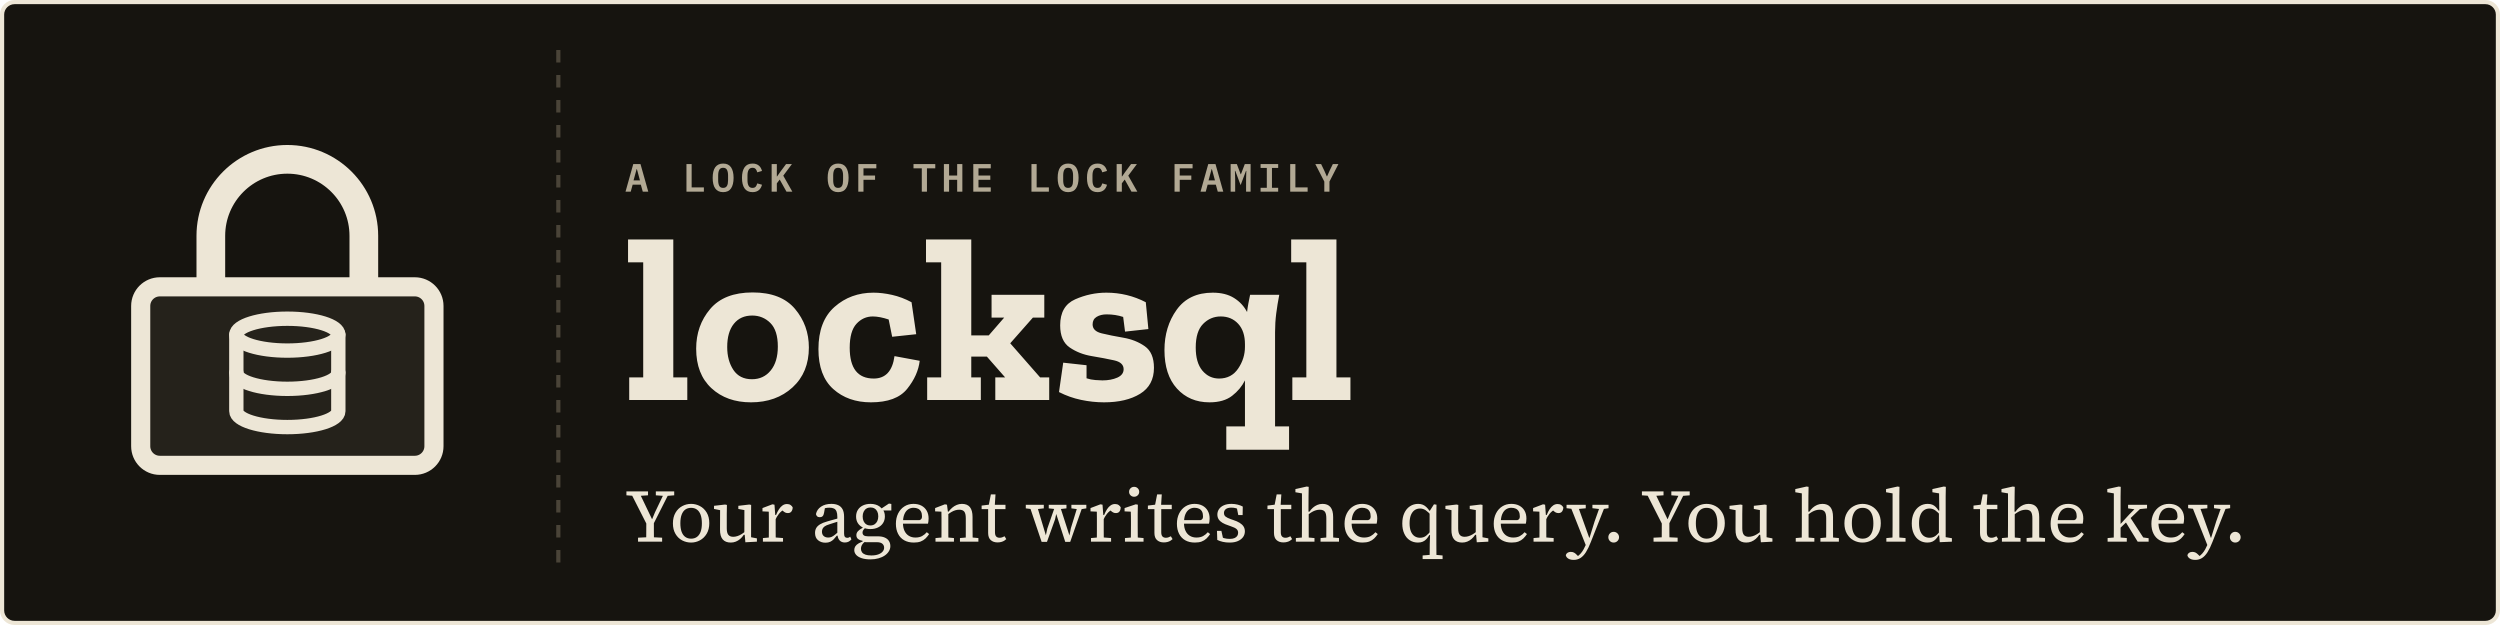
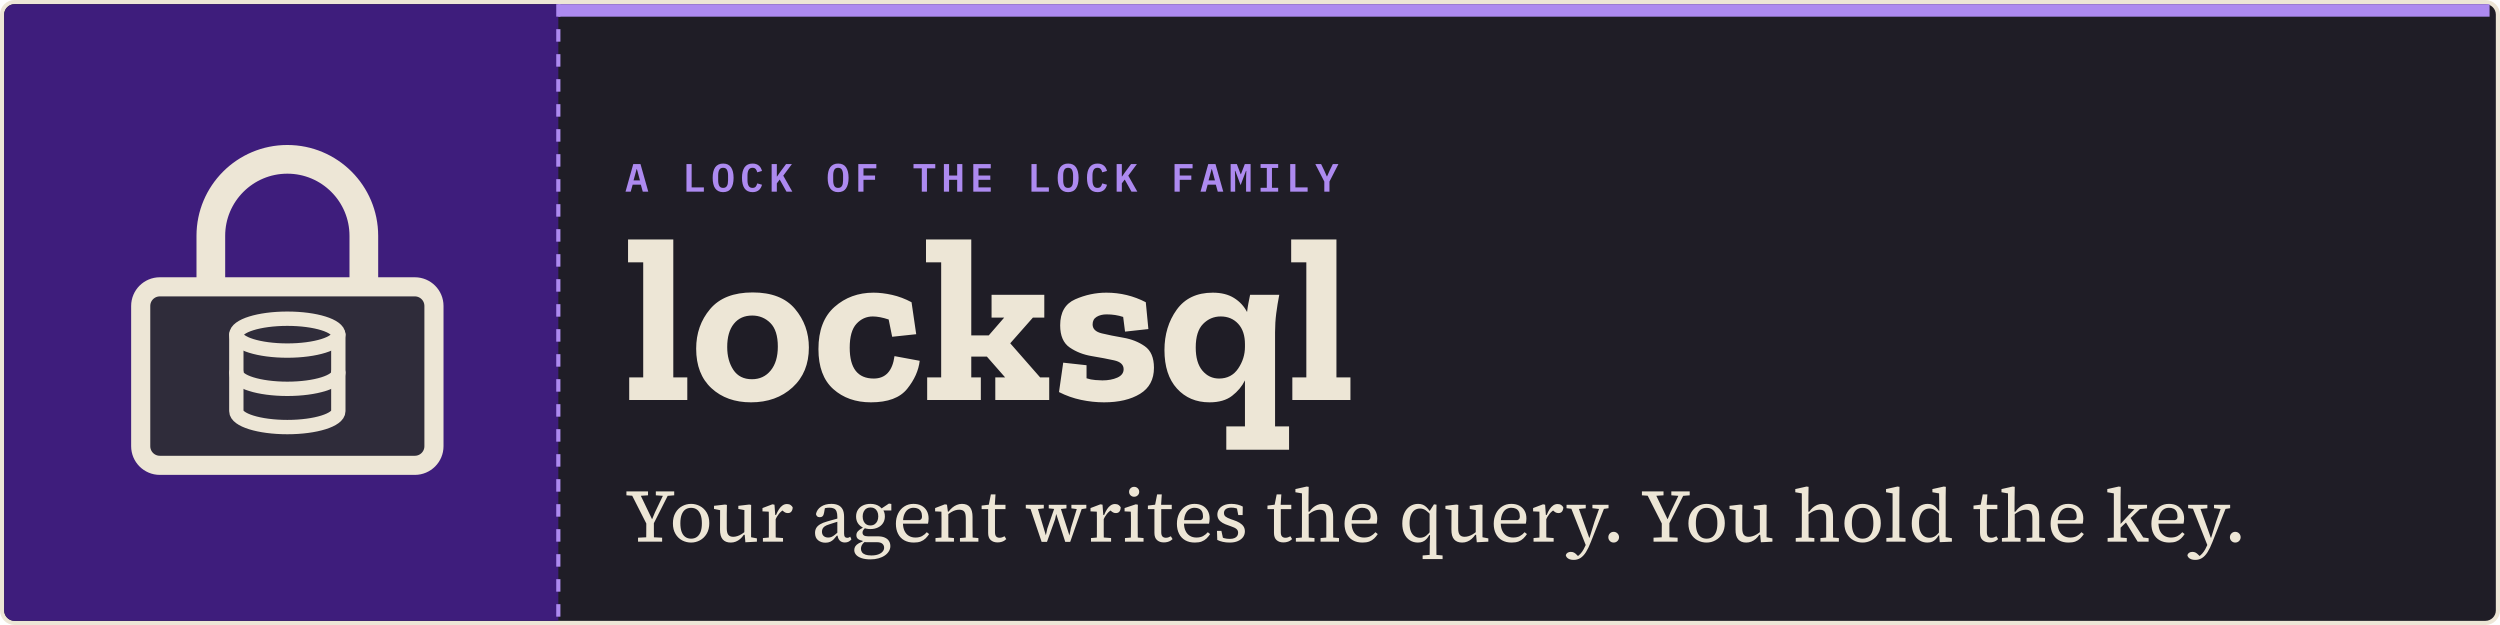
<svg xmlns="http://www.w3.org/2000/svg" viewBox="0 0 1200 300" width="1200" height="300" role="img" aria-label="locksql: Your agent writes the query. You hold the key.">
-   <style>.lg .i{stroke:#ede6d6}.lg .f{fill:#ede6d6}.lg .p{fill:#25221b}.lg .d{stroke:#b2a994}</style>
-   <rect x="1" y="1" width="1198" height="298" rx="6" fill="#16140f" stroke="#ede6d6" stroke-width="2" />
-   <path d="M268 24 V276" stroke="#4a4438" stroke-width="2" stroke-dasharray="6 6" />
+   <style>.lg .i{stroke:#ede6d6}.lg .f{fill:#ede6d6}.lg .p{fill:#2f2c3a}.lg .d{stroke:#bdb5a3}</style>
+   <rect x="1" y="1" width="1198" height="298" rx="6" fill="#1f1d26" stroke="#ede6d6" stroke-width="2" />
+   <path d="M7 2 H268 V298 H7 a5 5 0 0 1 -5 -5 V7 a5 5 0 0 1 5 -5 Z" fill="#3e1d7c" />
+   <path d="M268 2 V298" stroke="#ad8af0" stroke-width="2" stroke-dasharray="6 6" />
+   <path d="M268 5 H1195" stroke="#ad8af0" stroke-width="6" />
  <g class="lg" transform="translate(40 52) scale(1.53)">
    <path class="i" d="M40 58 V40 a24 24 0 0 1 48 0 V58" fill="none" stroke-width="9" stroke-linecap="round" />
    <rect class="p i" x="18" y="56" width="92" height="56" rx="6" stroke-width="6" />
    <g class="i" fill="none" stroke-width="4.5" stroke-linecap="round" stroke-linejoin="round">
      <ellipse cx="64" cy="71" rx="16" ry="5" />
      <path d="M48 71 V95 a16 5 0 0 0 32 0 V71" />
      <path d="M48 83 a16 5 0 0 0 32 0" />
    </g>
  </g>
-   <path fill="#b2a994" d="M308.53 92 307.6 88.64H303.67L302.75 92H300.25L303.97 78.74H307.43L311.17 92ZM305.72 81.19H305.57L304.1 86.6H307.18ZM329.5 92V78.74H331.99V89.95H337.86V92ZM347.1 92.23Q345.81 92.23 344.86 91.76Q343.91 91.3 343.29 90.42Q342.67 89.55 342.38 88.28Q342.08 87 342.08 85.37Q342.08 83.75 342.38 82.47Q342.67 81.19 343.29 80.31Q343.91 79.44 344.86 78.98Q345.81 78.51 347.1 78.51Q349.68 78.51 350.9 80.31Q352.12 82.12 352.12 85.37Q352.12 88.62 350.9 90.42Q349.68 92.23 347.1 92.23ZM347.1 90.19Q347.76 90.19 348.22 89.94Q348.68 89.68 348.95 89.21Q349.23 88.73 349.35 88.04Q349.47 87.34 349.47 86.49V84.23Q349.47 82.52 348.95 81.53Q348.43 80.54 347.1 80.54Q345.77 80.54 345.25 81.53Q344.72 82.52 344.72 84.23V86.51Q344.72 88.22 345.25 89.21Q345.77 90.19 347.1 90.19ZM361.24 92.23Q358.64 92.23 357.39 90.44Q356.15 88.66 356.15 85.37Q356.15 82.1 357.39 80.31Q358.64 78.51 361.24 78.51Q362.23 78.51 362.98 78.78Q363.73 79.04 364.28 79.51Q364.83 79.97 365.19 80.63Q365.56 81.28 365.76 82.06L363.48 82.71Q363.35 82.25 363.18 81.85Q363.01 81.45 362.75 81.16Q362.5 80.87 362.12 80.7Q361.74 80.54 361.2 80.54Q359.91 80.54 359.35 81.53Q358.79 82.52 358.79 84.23V86.51Q358.79 88.22 359.35 89.21Q359.91 90.19 361.2 90.19Q361.74 90.19 362.12 90.03Q362.5 89.87 362.75 89.58Q363.01 89.28 363.18 88.88Q363.35 88.48 363.48 88.03L365.76 88.67Q365.56 89.45 365.19 90.11Q364.83 90.77 364.28 91.23Q363.73 91.7 362.98 91.96Q362.23 92.23 361.24 92.23ZM374.26 86.19 372.88 88.01V92H370.39V78.74H372.88V84.7H372.99L374.53 82.5L377.32 78.74H380.13L375.97 84.32L380.32 92H377.51ZM402.3 92.23Q401.01 92.23 400.06 91.76Q399.11 91.3 398.49 90.42Q397.87 89.55 397.58 88.28Q397.28 87 397.28 85.37Q397.28 83.75 397.58 82.47Q397.87 81.19 398.49 80.31Q399.11 79.44 400.06 78.98Q401.01 78.51 402.3 78.51Q404.88 78.51 406.1 80.31Q407.32 82.12 407.32 85.37Q407.32 88.62 406.1 90.42Q404.88 92.23 402.3 92.23ZM402.3 90.19Q402.97 90.19 403.42 89.94Q403.88 89.68 404.15 89.21Q404.43 88.73 404.55 88.04Q404.68 87.34 404.68 86.49V84.23Q404.68 82.52 404.15 81.53Q403.63 80.54 402.3 80.54Q400.97 80.54 400.45 81.53Q399.93 82.52 399.93 84.23V86.51Q399.93 88.22 400.45 89.21Q400.97 90.19 402.3 90.19ZM411.98 92V78.74H420.64V80.79H414.47V84.25H420.03V86.3H414.47V92ZM444.94 80.79V92H442.46V80.79H438.48V78.74H448.93V80.79ZM459.44 86.3H455.56V92H453.07V78.74H455.56V84.25H459.44V78.74H461.93V92H459.44ZM467.18 92V78.74H475.56V80.79H469.67V84.25H475.35V86.3H469.67V89.95H475.56V92ZM495.1 92V78.74H497.59V89.95H503.46V92ZM512.7 92.23Q511.41 92.23 510.46 91.76Q509.51 91.3 508.89 90.42Q508.27 89.55 507.98 88.28Q507.68 87 507.68 85.37Q507.68 83.75 507.98 82.47Q508.27 81.19 508.89 80.31Q509.51 79.44 510.46 78.98Q511.41 78.51 512.7 78.51Q515.28 78.51 516.5 80.31Q517.72 82.12 517.72 85.37Q517.72 88.62 516.5 90.42Q515.28 92.23 512.7 92.23ZM512.7 90.19Q513.37 90.19 513.82 89.94Q514.28 89.68 514.55 89.21Q514.83 88.73 514.95 88.04Q515.08 87.34 515.08 86.49V84.23Q515.08 82.52 514.55 81.53Q514.03 80.54 512.7 80.54Q511.37 80.54 510.85 81.53Q510.33 82.52 510.33 84.23V86.51Q510.33 88.22 510.85 89.21Q511.37 90.19 512.7 90.19ZM526.84 92.23Q524.24 92.23 522.99 90.44Q521.75 88.66 521.75 85.37Q521.75 82.1 522.99 80.31Q524.24 78.51 526.84 78.51Q527.83 78.51 528.58 78.78Q529.33 79.04 529.88 79.51Q530.43 79.97 530.79 80.63Q531.16 81.28 531.36 82.06L529.08 82.71Q528.95 82.25 528.78 81.85Q528.61 81.45 528.35 81.16Q528.1 80.87 527.72 80.7Q527.34 80.54 526.8 80.54Q525.51 80.54 524.95 81.53Q524.39 82.52 524.39 84.23V86.51Q524.39 88.22 524.95 89.21Q525.51 90.19 526.8 90.19Q527.34 90.19 527.72 90.03Q528.1 89.87 528.35 89.58Q528.61 89.28 528.78 88.88Q528.95 88.48 529.08 88.03L531.36 88.67Q531.16 89.45 530.79 90.11Q530.43 90.77 529.88 91.23Q529.33 91.7 528.58 91.96Q527.83 92.23 526.84 92.23ZM539.86 86.19 538.48 88.01V92H535.99V78.74H538.48V84.7H538.59L540.13 82.5L542.92 78.74H545.73L541.57 84.32L545.92 92H543.11ZM563.78 92V78.74H572.44V80.79H566.27V84.25H571.83V86.3H566.27V92ZM584.53 92 583.6 88.64H579.67L578.76 92H576.25L579.97 78.74H583.43L587.17 92ZM581.72 81.19H581.57L580.1 86.6H583.18ZM598.12 85.86 598.24 82.03H598.07L595.5 88.85L592.94 82.03H592.76L592.88 85.86V92H590.71V78.74H593.68L595.52 83.62H595.65L597.51 78.74H600.29V92H598.12ZM605.08 92V90.14H608.07V80.6H605.08V78.74H613.52V80.6H610.54V90.14H613.52V92ZM619.3 92V78.74H621.79V89.95H627.66V92ZM635.67 92V87.16L631.35 78.74H634.13L635.67 81.93L636.86 84.65H637L638.21 81.93L639.77 78.74H642.45L638.14 87.16V92Z" />
+   <path fill="#ad8af0" d="M308.53 92 307.6 88.64H303.67L302.75 92H300.25L303.97 78.74H307.43L311.17 92ZM305.72 81.19H305.57L304.1 86.6H307.18ZM329.5 92V78.74H331.99V89.95H337.86V92ZM347.1 92.23Q345.81 92.23 344.86 91.76Q343.91 91.3 343.29 90.42Q342.67 89.55 342.38 88.28Q342.08 87 342.08 85.37Q342.08 83.75 342.38 82.47Q342.67 81.19 343.29 80.31Q343.91 79.44 344.86 78.98Q345.81 78.51 347.1 78.51Q349.68 78.51 350.9 80.31Q352.12 82.12 352.12 85.37Q352.12 88.62 350.9 90.42Q349.68 92.23 347.1 92.23ZM347.1 90.19Q347.76 90.19 348.22 89.94Q348.68 89.68 348.95 89.21Q349.23 88.73 349.35 88.04Q349.47 87.34 349.47 86.49V84.23Q349.47 82.52 348.95 81.53Q348.43 80.54 347.1 80.54Q345.77 80.54 345.25 81.53Q344.72 82.52 344.72 84.23V86.51Q344.72 88.22 345.25 89.21Q345.77 90.19 347.1 90.19ZM361.24 92.23Q358.64 92.23 357.39 90.44Q356.15 88.66 356.15 85.37Q356.15 82.1 357.39 80.31Q358.64 78.51 361.24 78.51Q362.23 78.51 362.98 78.78Q363.73 79.04 364.28 79.51Q364.83 79.97 365.19 80.63Q365.56 81.28 365.76 82.06L363.48 82.71Q363.35 82.25 363.18 81.85Q363.01 81.45 362.75 81.16Q362.5 80.87 362.12 80.7Q361.74 80.54 361.2 80.54Q359.91 80.54 359.35 81.53Q358.79 82.52 358.79 84.23V86.51Q358.79 88.22 359.35 89.21Q359.91 90.19 361.2 90.19Q361.74 90.19 362.12 90.03Q362.5 89.87 362.75 89.58Q363.01 89.28 363.18 88.88Q363.35 88.48 363.48 88.03L365.76 88.67Q365.56 89.45 365.19 90.11Q364.83 90.77 364.28 91.23Q363.73 91.7 362.98 91.96Q362.23 92.23 361.24 92.23ZM374.26 86.19 372.88 88.01V92H370.39V78.74H372.88V84.7H372.99L374.53 82.5L377.32 78.74H380.13L375.97 84.32L380.32 92H377.51ZM402.3 92.23Q401.01 92.23 400.06 91.76Q399.11 91.3 398.49 90.42Q397.87 89.55 397.58 88.28Q397.28 87 397.28 85.37Q397.28 83.75 397.58 82.47Q397.87 81.19 398.49 80.31Q399.11 79.44 400.06 78.98Q401.01 78.51 402.3 78.51Q404.88 78.51 406.1 80.31Q407.32 82.12 407.32 85.37Q407.32 88.62 406.1 90.42Q404.88 92.23 402.3 92.23ZM402.3 90.19Q402.97 90.19 403.42 89.94Q403.88 89.68 404.15 89.21Q404.43 88.73 404.55 88.04Q404.68 87.34 404.68 86.49V84.23Q404.68 82.52 404.15 81.53Q403.63 80.54 402.3 80.54Q400.97 80.54 400.45 81.53Q399.93 82.52 399.93 84.23V86.51Q399.93 88.22 400.45 89.21Q400.97 90.19 402.3 90.19ZM411.98 92V78.74H420.64V80.79H414.47V84.25H420.03V86.3H414.47V92ZM444.94 80.79V92H442.46V80.79H438.48V78.74H448.93V80.79ZM459.44 86.3H455.56V92H453.07V78.74H455.56V84.25H459.44V78.74H461.93V92H459.44ZM467.18 92V78.74H475.56V80.79H469.67V84.25H475.35V86.3H469.67V89.95H475.56V92ZM495.1 92V78.74H497.59V89.95H503.46V92ZM512.7 92.23Q511.41 92.23 510.46 91.76Q509.51 91.3 508.89 90.42Q508.27 89.55 507.98 88.28Q507.68 87 507.68 85.37Q507.68 83.75 507.98 82.47Q508.27 81.19 508.89 80.31Q509.51 79.44 510.46 78.98Q511.41 78.51 512.7 78.51Q515.28 78.51 516.5 80.31Q517.72 82.12 517.72 85.37Q517.72 88.62 516.5 90.42Q515.28 92.23 512.7 92.23ZM512.7 90.19Q513.37 90.19 513.82 89.94Q514.28 89.68 514.55 89.21Q514.83 88.73 514.95 88.04Q515.08 87.34 515.08 86.49V84.23Q515.08 82.52 514.55 81.53Q514.03 80.54 512.7 80.54Q511.37 80.54 510.85 81.53Q510.33 82.52 510.33 84.23V86.51Q510.33 88.22 510.85 89.21Q511.37 90.19 512.7 90.19ZM526.84 92.23Q524.24 92.23 522.99 90.44Q521.75 88.66 521.75 85.37Q521.75 82.1 522.99 80.31Q524.24 78.51 526.84 78.51Q527.83 78.51 528.58 78.78Q529.33 79.04 529.88 79.51Q530.43 79.97 530.79 80.63Q531.16 81.28 531.36 82.06L529.08 82.71Q528.95 82.25 528.78 81.85Q528.61 81.45 528.35 81.16Q528.1 80.87 527.72 80.7Q527.34 80.54 526.8 80.54Q525.51 80.54 524.95 81.53Q524.39 82.52 524.39 84.23V86.51Q524.39 88.22 524.95 89.21Q525.51 90.19 526.8 90.19Q527.34 90.19 527.72 90.03Q528.1 89.87 528.35 89.58Q528.61 89.28 528.78 88.88Q528.95 88.48 529.08 88.03L531.36 88.67Q531.16 89.45 530.79 90.11Q530.43 90.77 529.88 91.23Q529.33 91.7 528.58 91.96Q527.83 92.23 526.84 92.23ZM539.86 86.19 538.48 88.01V92H535.99V78.74H538.48V84.7H538.59L540.13 82.5L542.92 78.74H545.73L541.57 84.32L545.92 92H543.11ZM563.78 92V78.74H572.44V80.79H566.27V84.25H571.83V86.3H566.27V92ZM584.53 92 583.6 88.64H579.67L578.76 92H576.25L579.97 78.74H583.43L587.17 92ZM581.72 81.19H581.57L580.1 86.6H583.18ZM598.12 85.86 598.24 82.03H598.07L595.5 88.85L592.94 82.03H592.76L592.88 85.86V92H590.71V78.74H593.68L595.52 83.62H595.65L597.51 78.74H600.29V92H598.12ZM605.08 92V90.14H608.07V80.6H605.08V78.74H613.52V80.6H610.54V90.14H613.52V92ZM619.3 92V78.74H621.79V89.95H627.66V92ZM635.67 92V87.16L631.35 78.74H634.13L635.67 81.93L636.86 84.65H637L638.21 81.93L639.77 78.74H642.45L638.14 87.16V92Z" />
  <path fill="#ede6d6" d="M329.9 192H302.02V181.14H308.74V125.92H301.46V114.94H323.18V181.14H329.9ZM388.26 166.8Q388.26 178.78 380.42 185.95Q372.58 193.12 360.48 193.12Q348.83 193.12 341.5 186.34Q334.16 179.57 334.16 167.36Q334.16 156.27 340.88 148.32Q347.6 140.37 361.26 140.37Q374.93 140.37 381.59 148.26Q388.26 156.16 388.26 166.8ZM373.36 166.35Q373.36 158.62 369.78 155.04Q366.19 151.46 361.04 151.46Q355.44 151.46 352.25 155.43Q349.06 159.41 349.06 166.58Q349.06 173.07 352.02 177.55Q354.99 182.03 360.93 182.03Q366.53 182.03 369.94 177.83Q373.36 173.63 373.36 166.35ZM441.46 173.18Q440.67 180.13 435.46 186.62Q430.26 193.12 418.05 193.12Q407.07 193.12 399.96 186.74Q392.85 180.35 392.85 167.58Q392.85 154.14 400.58 147.31Q408.3 140.48 419.28 140.48Q423.42 140.48 428.18 141.54Q432.94 142.61 437.54 145.07L439.78 160.42L428.24 161.65L426.56 153.36Q422.19 151.9 418.94 151.9Q414.35 151.9 411.1 155.43Q407.86 158.96 407.86 166.91Q407.86 181.7 419.39 181.7Q427.9 181.7 429.36 170.94ZM503.62 192H477.74V181.14H482.45L473.71 171.17H466.21V181.14H470.8V192H445.04V181.14H451.76V125.92H444.48V114.94H466.21V160.98H474.61L482 152.46H475.95V141.49H501.26V152.46H495.78L484.91 164.78L499.25 181.14H503.62ZM553.9 176.54Q553.9 184.94 547.24 189.03Q540.58 193.12 529.94 193.12Q524.45 193.12 518.9 191.94Q513.36 190.77 508.32 188.19L510.34 174.08L521.54 175.31V181.58Q523.55 182.26 525.79 182.42Q528.03 182.59 529.15 182.59Q533.3 182.59 536.32 181.25Q539.34 179.9 539.34 177.22Q539.34 173.97 534.75 172.96Q530.16 171.95 524.11 170.94Q518.06 169.94 513.47 166.8Q508.88 163.66 508.88 156.16Q508.88 146.86 516.1 143.67Q523.33 140.48 531.06 140.48Q541.14 140.48 549.98 145.07L551.22 157.95L540.02 159.18L539.12 152.13Q535.42 150.9 531.17 150.9Q528.37 150.9 526.41 152.07Q524.45 153.25 524.45 155.71Q524.45 158.96 528.87 160.02Q533.3 161.09 539.18 162.1Q545.06 163.1 549.48 166.18Q553.9 169.26 553.9 176.54ZM618.75 215.86H588.62V204.66H597.58V182.59Q595.46 186.85 591.42 189.98Q587.39 193.12 580.56 193.12Q570.93 193.12 564.94 186.51Q558.94 179.9 558.94 168.03Q558.94 156.83 564.82 148.66Q570.7 140.48 582.13 140.48Q588.29 140.48 592.38 143.06Q596.46 145.63 598.59 149.78Q598.82 147.76 599.21 145.69Q599.6 143.62 600.05 141.49H614.05Q613.15 146.08 612.59 150.45Q612.03 154.82 612.03 159.41V204.66H618.75ZM597.58 166.46V165.23Q597.58 158.96 594.34 155.43Q591.09 151.9 585.94 151.9Q581.01 151.9 577.48 155.49Q573.95 159.07 573.95 166.8Q573.95 174.08 577.14 177.89Q580.34 181.7 585.15 181.7Q591.09 181.7 594.34 176.88Q597.58 172.06 597.58 166.46ZM648.21 192H620.32V181.14H627.04V125.92H619.76V114.94H641.49V181.14H648.21Z" />
  <path fill="#ede6d6" d="M306.26 260V258.09L311.45 257.84H312.6L317.82 258.09V260ZM310.15 260Q310.19 258.7 310.19 257.41Q310.19 256.11 310.21 254.78Q310.22 253.45 310.22 252.04Q310.22 250.64 310.22 249.16H313.86Q313.86 250.64 313.86 252.03Q313.86 253.41 313.86 254.76Q313.86 256.11 313.88 257.41Q313.9 258.7 313.9 260ZM310.76 252.33 302.41 235.88H306.59L313.21 249.7H312.82L314.4 245.89L319.19 235.88H321.56L313.25 252.33ZM300.68 237.75V235.88H311.05V237.75L306.55 238.04H304.72ZM314.8 237.75V235.88H323.62V237.75L320.02 238.04H318.79ZM331.72 260.43Q329.45 260.43 327.45 259.39Q325.45 258.34 324.23 256.27Q323 254.2 323 251.22Q323 248.23 324.23 246.12Q325.45 244.02 327.45 242.94Q329.45 241.86 331.72 241.86Q333.98 241.86 335.98 242.92Q337.98 243.98 339.22 246.05Q340.46 248.12 340.46 251.11Q340.46 254.1 339.22 256.18Q337.98 258.27 335.98 259.35Q333.98 260.43 331.72 260.43ZM331.72 258.56Q333.37 258.56 334.52 257.73Q335.68 256.9 336.29 255.28Q336.9 253.66 336.9 251.22Q336.9 248.73 336.29 247.08Q335.68 245.42 334.52 244.59Q333.37 243.76 331.72 243.76Q330.1 243.76 328.94 244.59Q327.79 245.42 327.18 247.06Q326.57 248.7 326.57 251.14Q326.57 253.63 327.18 255.27Q327.79 256.9 328.94 257.73Q330.1 258.56 331.72 258.56ZM350.76 260.43Q348.24 260.43 346.91 258.92Q345.58 257.41 345.61 254.17L345.65 243.87L346.76 245.1L342.73 244.3V242.79L348.02 242.18L348.92 242.36L348.85 246.72V253.59Q348.85 255.79 349.61 256.72Q350.36 257.66 351.95 257.66Q352.88 257.66 353.87 257.35Q354.86 257.05 355.84 256.45Q356.81 255.86 357.74 255.07L358.03 256.69H357.02Q356.27 257.84 355.3 258.69Q354.32 259.53 353.19 259.98Q352.06 260.43 350.76 260.43ZM357.78 260.29 357.42 256.22 357.28 256.18 357.31 244.84 354.4 244.3V242.79L359.65 242.18L360.55 242.36L360.52 246.72V257.88L363.32 258.42V260ZM366.2 260V258.27L370.27 257.91H371.28L375.85 258.27V260ZM369.01 260Q369.01 258.92 369.03 257.59Q369.05 256.26 369.05 254.85Q369.05 253.45 369.05 252.26V250.39Q369.05 249.45 369.05 248.66Q369.05 247.87 369.03 247.13Q369.01 246.39 369.01 245.6L365.99 245.46V243.87L370.74 242.07L371.75 242.25L372.11 247.15L372.32 247.18V252.26Q372.32 253.45 372.32 254.85Q372.32 256.26 372.34 257.59Q372.36 258.92 372.36 260ZM372 249.88 371.71 247.22H372.5Q373.15 245.6 373.93 244.41Q374.7 243.22 375.65 242.58Q376.61 241.93 377.76 241.93Q378.84 241.93 379.54 242.45Q380.24 242.97 380.5 243.58Q380.46 244.7 379.9 245.49Q379.34 246.28 378.16 246.28Q377.4 246.28 376.84 245.98Q376.28 245.67 375.82 245.24L374.99 244.45L376.86 244.3Q375.06 245.17 373.89 246.63Q372.72 248.08 372 249.88ZM396.19 260.5Q394.14 260.5 392.68 259.32Q391.22 258.13 391.22 255.82Q391.22 254.49 391.78 253.48Q392.34 252.48 393.62 251.68Q394.9 250.89 397.09 250.28Q398.14 249.96 399.16 249.69Q400.19 249.42 401.21 249.13Q402.24 248.84 403.25 248.55V250.03Q401.95 250.42 400.66 250.84Q399.36 251.25 398.06 251.68Q396.59 252.12 395.83 252.67Q395.08 253.23 394.81 253.86Q394.54 254.49 394.54 255.21Q394.54 256.54 395.36 257.28Q396.19 258.02 397.56 258.02Q398.46 258.02 399.18 257.7Q399.9 257.37 400.73 256.71Q401.56 256.04 402.67 255.07L402.92 257.12H401.66Q400.94 258.06 400.21 258.83Q399.47 259.6 398.51 260.05Q397.56 260.5 396.19 260.5ZM405.52 260.4Q403.97 260.4 403.01 259.39Q402.06 258.38 401.99 256.4L401.92 256.33V248.08Q401.92 246.43 401.52 245.46Q401.12 244.48 400.28 244.09Q399.43 243.69 398.14 243.69Q397.24 243.69 396.41 243.84Q395.58 243.98 394.68 244.38L396.12 242.94L395.54 246.18Q395.36 247.26 394.86 247.76Q394.36 248.26 393.53 248.26Q392.66 248.26 392.21 247.81Q391.76 247.36 391.66 246.75Q392.12 244.52 394.1 243.19Q396.08 241.86 399.07 241.86Q400.94 241.86 402.31 242.47Q403.68 243.08 404.42 244.43Q405.16 245.78 405.16 248.08V256.08Q405.16 257.19 405.55 257.68Q405.95 258.16 406.67 258.16Q407.14 258.16 407.48 258Q407.82 257.84 408.11 257.62L408.68 258.88Q408.14 259.57 407.37 259.98Q406.6 260.4 405.52 260.4ZM417.83 268.5Q415.31 268.5 413.58 267.92Q411.85 267.34 410.95 266.34Q410.05 265.33 410.05 264.03Q410.05 263.02 410.56 262.23Q411.06 261.44 412.18 260.79Q413.29 260.14 415.09 259.6L415.34 259.86Q414.66 260.36 414.19 260.94Q413.72 261.51 413.49 262.12Q413.26 262.74 413.26 263.46Q413.26 264.39 413.78 265.11Q414.3 265.83 415.4 266.23Q416.5 266.62 418.22 266.62Q420.24 266.62 421.61 266.1Q422.98 265.58 423.68 264.73Q424.38 263.89 424.38 262.92Q424.38 261.73 423.53 260.99Q422.69 260.25 420.85 260.25H416.21Q415.67 260.25 415.11 260.23Q414.55 260.22 414.05 260.18V259.6Q412.72 259.35 411.89 258.72Q411.06 258.09 411.06 256.87Q411.06 255.79 411.83 254.96Q412.61 254.13 414.08 253.34V252.55L415.92 252.84Q414.95 253.66 414.48 254.28Q414.01 254.89 414.01 255.61Q414.01 256.51 414.64 256.98Q415.27 257.44 416.71 257.44H421.39Q423.37 257.44 424.7 258.04Q426.04 258.63 426.7 259.69Q427.37 260.76 427.37 262.16Q427.37 263.42 426.68 264.57Q426 265.72 424.74 266.61Q423.48 267.49 421.72 267.99Q419.95 268.5 417.83 268.5ZM417.83 253.95Q415.81 253.95 414.25 253.23Q412.68 252.51 411.8 251.16Q410.92 249.81 410.92 247.94Q410.92 246.07 411.8 244.7Q412.68 243.33 414.25 242.59Q415.81 241.86 417.83 241.86Q419.16 241.86 420.24 242.18Q421.32 242.5 422.11 243.06Q422.9 243.62 423.37 244.38L423.62 244.41Q424.16 245.1 424.45 245.92Q424.74 246.75 424.74 247.87Q424.74 249.7 423.86 251.07Q422.98 252.44 421.41 253.2Q419.84 253.95 417.83 253.95ZM417.79 252.22Q418.94 252.22 419.79 251.67Q420.64 251.11 421.1 250.14Q421.57 249.16 421.57 247.83Q421.57 246.54 421.12 245.58Q420.67 244.63 419.83 244.11Q418.98 243.58 417.86 243.58Q416.71 243.58 415.87 244.12Q415.02 244.66 414.55 245.64Q414.08 246.61 414.08 247.9Q414.08 249.2 414.53 250.17Q414.98 251.14 415.81 251.68Q416.64 252.22 417.79 252.22ZM422.36 245.02V243.98H423.26L426.68 241.71L427.84 241.89V245.02ZM438.64 260.43Q435.94 260.43 434.01 259.33Q432.08 258.24 431.06 256.2Q430.03 254.17 430.03 251.4Q430.03 248.59 431.11 246.45Q432.19 244.3 434.1 243.08Q436.01 241.86 438.46 241.86Q440.65 241.86 442.27 242.7Q443.89 243.55 444.81 245.13Q445.73 246.72 445.73 248.91Q445.73 249.6 445.64 250.26Q445.55 250.93 445.44 251.36H431.94V249.67H441.37Q442.13 249.42 442.34 248.95Q442.56 248.48 442.56 247.87Q442.56 246.46 442.07 245.55Q441.59 244.63 440.67 244.18Q439.75 243.73 438.46 243.73Q437.09 243.73 435.94 244.48Q434.78 245.24 434.1 246.84Q433.42 248.44 433.42 251.04Q433.42 253.23 434.15 254.8Q434.89 256.36 436.24 257.19Q437.59 258.02 439.39 258.02Q441.3 258.02 442.58 257.32Q443.86 256.62 444.86 255.46L445.98 256.36Q445.19 257.55 444.22 258.49Q443.24 259.42 441.91 259.93Q440.58 260.43 438.64 260.43ZM449.04 260V258.27L453.11 257.91H454.08L457.9 258.27V260ZM451.88 260Q451.88 258.92 451.9 257.59Q451.92 256.26 451.92 254.85Q451.92 253.45 451.92 252.26V250.39Q451.92 249.45 451.92 248.66Q451.92 247.87 451.9 247.13Q451.88 246.39 451.88 245.6L448.86 245.46V243.87L453.54 242.07L454.55 242.25L455.05 246.14H455.2V252.26Q455.2 253.45 455.2 254.85Q455.2 256.26 455.21 257.59Q455.23 258.92 455.23 260ZM460.78 260V258.27L464.77 257.91H465.74L469.63 258.27V260ZM463.55 260Q463.55 258.92 463.57 257.59Q463.58 256.26 463.58 254.87Q463.58 253.48 463.58 252.26V248.77Q463.58 246.5 462.85 245.58Q462.11 244.66 460.45 244.66Q459.52 244.66 458.58 244.93Q457.64 245.2 456.69 245.76Q455.74 246.32 454.73 247.11L454.48 245.56H455.34Q456.1 244.52 457.07 243.69Q458.04 242.86 459.23 242.36Q460.42 241.86 461.71 241.86Q464.3 241.86 465.56 243.42Q466.82 244.99 466.82 248.19V252.26Q466.82 253.48 466.84 254.87Q466.86 256.26 466.86 257.59Q466.86 258.92 466.9 260ZM476 244.38V242.29H482.63V244.38ZM478.81 260.36Q476.8 260.36 475.55 259.24Q474.31 258.13 474.31 255.79Q474.31 255.14 474.31 254.51Q474.31 253.88 474.31 253.05V244.38H471.18V242.68L475.79 242.11L474.46 243.22L475.61 237.32H477.84L477.44 243.51L477.59 243.87V255.46Q477.59 256.9 478.18 257.52Q478.78 258.13 479.82 258.13Q480.5 258.13 481.08 257.91Q481.66 257.7 482.2 257.41L483.02 258.78Q482.63 259.17 482.02 259.55Q481.4 259.93 480.59 260.14Q479.78 260.36 478.81 260.36ZM499.98 260.11 493.97 242.29H497.6L502.14 257.37H501.92L502.72 253.7L506.68 242.29H508.58L513.44 257.37H513.26L514.02 253.52L517.48 242.29H519.92L513.7 260.11H511.32L506.86 246.32H507.07L506.42 249.31L502.54 260.11ZM492.38 244.02V242.29H501.02V244.02L497.06 244.45H495.95ZM503.4 244.02V242.29H511.9V244.02L508.62 244.38H506.86ZM514.27 244.02V242.29H521.44V244.02L518.66 244.45H517.58ZM523.67 260V258.27L527.74 257.91H528.74L533.32 258.27V260ZM526.48 260Q526.48 258.92 526.49 257.59Q526.51 256.26 526.51 254.85Q526.51 253.45 526.51 252.26V250.39Q526.51 249.45 526.51 248.66Q526.51 247.87 526.49 247.13Q526.48 246.39 526.48 245.6L523.45 245.46V243.87L528.2 242.07L529.21 242.25L529.57 247.15L529.79 247.18V252.26Q529.79 253.45 529.79 254.85Q529.79 256.26 529.81 257.59Q529.82 258.92 529.82 260ZM529.46 249.88 529.18 247.22H529.97Q530.62 245.6 531.39 244.41Q532.16 243.22 533.12 242.58Q534.07 241.93 535.22 241.93Q536.3 241.93 537.01 242.45Q537.71 242.97 537.96 243.58Q537.92 244.7 537.37 245.49Q536.81 246.28 535.62 246.28Q534.86 246.28 534.31 245.98Q533.75 245.67 533.28 245.24L532.45 244.45L534.32 244.3Q532.52 245.17 531.35 246.63Q530.18 248.08 529.46 249.88ZM539.98 260V258.27L544.01 257.91H545.02L548.9 258.27V260ZM542.78 260Q542.82 258.92 542.82 257.59Q542.82 256.26 542.84 254.85Q542.86 253.45 542.86 252.26V250.39Q542.86 249.02 542.84 247.9Q542.82 246.79 542.78 245.6L539.8 245.46V243.87L545.16 242.07L546.17 242.25L546.1 246.64V252.26Q546.1 253.45 546.11 254.85Q546.13 256.26 546.13 257.59Q546.13 258.92 546.17 260ZM544.37 238.44Q543.36 238.44 542.66 237.75Q541.96 237.07 541.96 236.06Q541.96 235.05 542.66 234.37Q543.36 233.68 544.37 233.68Q545.41 233.68 546.11 234.37Q546.82 235.05 546.82 236.06Q546.82 237.07 546.11 237.75Q545.41 238.44 544.37 238.44ZM555.82 244.38V242.29H562.44V244.38ZM558.62 260.36Q556.61 260.36 555.37 259.24Q554.12 258.13 554.12 255.79Q554.12 255.14 554.12 254.51Q554.12 253.88 554.12 253.05V244.38H550.99V242.68L555.6 242.11L554.27 243.22L555.42 237.32H557.65L557.26 243.51L557.4 243.87V255.46Q557.4 256.9 557.99 257.52Q558.59 258.13 559.63 258.13Q560.32 258.13 560.89 257.91Q561.47 257.7 562.01 257.41L562.84 258.78Q562.44 259.17 561.83 259.55Q561.22 259.93 560.41 260.14Q559.6 260.36 558.62 260.36ZM573.53 260.43Q570.83 260.43 568.9 259.33Q566.98 258.24 565.95 256.2Q564.92 254.17 564.92 251.4Q564.92 248.59 566 246.45Q567.08 244.3 568.99 243.08Q570.9 241.86 573.35 241.86Q575.54 241.86 577.16 242.7Q578.78 243.55 579.7 245.13Q580.62 246.72 580.62 248.91Q580.62 249.6 580.53 250.26Q580.44 250.93 580.33 251.36H566.83V249.67H576.26Q577.02 249.42 577.24 248.95Q577.45 248.48 577.45 247.87Q577.45 246.46 576.97 245.55Q576.48 244.63 575.56 244.18Q574.64 243.73 573.35 243.73Q571.98 243.73 570.83 244.48Q569.68 245.24 568.99 246.84Q568.31 248.44 568.31 251.04Q568.31 253.23 569.05 254.8Q569.78 256.36 571.13 257.19Q572.48 258.02 574.28 258.02Q576.19 258.02 577.47 257.32Q578.75 256.62 579.76 255.46L580.87 256.36Q580.08 257.55 579.11 258.49Q578.14 259.42 576.8 259.93Q575.47 260.43 573.53 260.43ZM590.23 260.43Q588.43 260.43 586.96 260.09Q585.48 259.75 584.29 259.17L584.15 254.82H586.27L587.24 259.21H585.52V257.41Q586.38 257.98 587.6 258.33Q588.83 258.67 590.27 258.67Q591.71 258.67 592.59 258.27Q593.47 257.88 593.89 257.21Q594.3 256.54 594.3 255.75Q594.3 254.56 593.47 253.88Q592.64 253.2 590.84 252.62L589.66 252.19Q587.96 251.65 586.78 250.95Q585.59 250.24 584.96 249.27Q584.33 248.3 584.33 246.97Q584.33 245.53 585.14 244.36Q585.95 243.19 587.48 242.52Q589.01 241.86 591.1 241.86Q592.68 241.86 594.08 242.22Q595.49 242.58 596.53 243.15L596.46 247.22H594.37L593.58 243.3H595.06V244.77Q594.19 244.2 593.2 243.93Q592.21 243.66 591.1 243.66Q589.26 243.66 588.38 244.38Q587.5 245.1 587.5 246.21Q587.5 247.33 588.27 247.96Q589.04 248.59 590.92 249.24L591.85 249.56Q593.76 250.17 595.04 250.96Q596.32 251.76 596.93 252.75Q597.54 253.74 597.54 255.07Q597.54 256.58 596.68 257.79Q595.81 258.99 594.19 259.71Q592.57 260.43 590.23 260.43ZM613.2 244.38V242.29H619.82V244.38ZM616.01 260.36Q613.99 260.36 612.75 259.24Q611.51 258.13 611.51 255.79Q611.51 255.14 611.51 254.51Q611.51 253.88 611.51 253.05V244.38H608.38V242.68L612.98 242.11L611.65 243.22L612.8 237.32H615.04L614.64 243.51L614.78 243.87V255.46Q614.78 256.9 615.38 257.52Q615.97 258.13 617.02 258.13Q617.7 258.13 618.28 257.91Q618.85 257.7 619.39 257.41L620.22 258.78Q619.82 259.17 619.21 259.55Q618.6 259.93 617.79 260.14Q616.98 260.36 616.01 260.36ZM622.02 260V258.27L626.09 257.91H627.06L630.95 258.27V260ZM624.86 260Q624.9 258.92 624.9 257.59Q624.9 256.26 624.92 254.85Q624.94 253.45 624.94 252.26V236.82L621.8 236.28V234.76L627.2 233.54L628.18 233.68L628.1 238.26L628.07 246.03L628.18 246.28V252.26Q628.18 253.45 628.18 254.85Q628.18 256.26 628.19 257.59Q628.21 258.92 628.21 260ZM633.86 260V258.27L637.82 257.91H638.83L642.72 258.27V260ZM636.6 260Q636.6 258.92 636.62 257.59Q636.64 256.26 636.64 254.87Q636.64 253.48 636.64 252.26V248.77Q636.64 246.5 635.9 245.58Q635.16 244.66 633.5 244.66Q632.57 244.66 631.63 244.93Q630.7 245.2 629.74 245.76Q628.79 246.32 627.78 247.15L627.46 245.6H628.54Q629.22 244.56 630.17 243.71Q631.13 242.86 632.3 242.36Q633.47 241.86 634.8 241.86Q637.36 241.86 638.63 243.42Q639.91 244.99 639.91 248.19V252.26Q639.91 253.48 639.91 254.87Q639.91 256.26 639.93 257.59Q639.95 258.92 639.95 260ZM653.99 260.43Q651.29 260.43 649.36 259.33Q647.44 258.24 646.41 256.2Q645.38 254.17 645.38 251.4Q645.38 248.59 646.46 246.45Q647.54 244.3 649.45 243.08Q651.36 241.86 653.81 241.86Q656 241.86 657.62 242.7Q659.24 243.55 660.16 245.13Q661.08 246.72 661.08 248.91Q661.08 249.6 660.99 250.26Q660.9 250.93 660.79 251.36H647.29V249.67H656.72Q657.48 249.42 657.7 248.95Q657.91 248.48 657.91 247.87Q657.91 246.46 657.43 245.55Q656.94 244.63 656.02 244.18Q655.1 243.73 653.81 243.73Q652.44 243.73 651.29 244.48Q650.14 245.24 649.45 246.84Q648.77 248.44 648.77 251.04Q648.77 253.23 649.51 254.8Q650.24 256.36 651.59 257.19Q652.94 258.02 654.74 258.02Q656.65 258.02 657.93 257.32Q659.21 256.62 660.22 255.46L661.33 256.36Q660.54 257.55 659.57 258.49Q658.6 259.42 657.26 259.93Q655.93 260.43 653.99 260.43ZM682.86 268.35V266.62L687.32 266.26H688.33L692.44 266.62V268.35ZM680.59 260.43Q678.4 260.43 676.7 259.33Q675.01 258.24 674.06 256.18Q673.1 254.13 673.1 251.29Q673.1 248.34 674.09 246.23Q675.08 244.12 676.81 242.99Q678.54 241.86 680.7 241.86Q681.96 241.86 682.91 242.25Q683.87 242.65 684.64 243.39Q685.42 244.12 686.14 245.17H687.29L687.11 247.54Q685.6 245.78 684.34 244.93Q683.08 244.09 681.6 244.09Q680.2 244.09 679.06 244.84Q677.93 245.6 677.26 247.17Q676.6 248.73 676.6 251.18Q676.6 253.56 677.24 255.1Q677.89 256.65 679.03 257.39Q680.16 258.13 681.6 258.13Q683.26 258.13 684.48 257.21Q685.7 256.29 687.07 254.49L687.22 256.83H686.06Q685.42 257.95 684.68 258.76Q683.94 259.57 682.95 260Q681.96 260.43 680.59 260.43ZM686.21 268.35Q686.24 267.2 686.24 266.01Q686.24 264.82 686.26 263.64Q686.28 262.45 686.28 261.3L686.42 256.9L686.21 256.65V245.2L686.32 245.17L688.3 242.07L689.52 242.25L689.45 246.61V261.3Q689.45 262.45 689.47 263.64Q689.48 264.82 689.48 266.01Q689.48 267.2 689.52 268.35ZM701.83 260.43Q699.31 260.43 697.98 258.92Q696.65 257.41 696.68 254.17L696.72 243.87L697.84 245.1L693.8 244.3V242.79L699.1 242.18L700 242.36L699.92 246.72V253.59Q699.92 255.79 700.68 256.72Q701.44 257.66 703.02 257.66Q703.96 257.66 704.95 257.35Q705.94 257.05 706.91 256.45Q707.88 255.86 708.82 255.07L709.1 256.69H708.1Q707.34 257.84 706.37 258.69Q705.4 259.53 704.26 259.98Q703.13 260.43 701.83 260.43ZM708.85 260.29 708.49 256.22 708.35 256.18 708.38 244.84 705.47 244.3V242.79L710.72 242.18L711.62 242.36L711.59 246.72V257.88L714.4 258.42V260ZM725.59 260.43Q722.89 260.43 720.97 259.33Q719.04 258.24 718.01 256.2Q716.99 254.17 716.99 251.4Q716.99 248.59 718.07 246.45Q719.15 244.3 721.06 243.08Q722.96 241.86 725.41 241.86Q727.61 241.86 729.23 242.7Q730.85 243.55 731.77 245.13Q732.68 246.72 732.68 248.91Q732.68 249.6 732.59 250.26Q732.5 250.93 732.4 251.36H718.9V249.67H728.33Q729.08 249.42 729.3 248.95Q729.52 248.48 729.52 247.87Q729.52 246.46 729.03 245.55Q728.54 244.63 727.63 244.18Q726.71 243.73 725.41 243.73Q724.04 243.73 722.89 244.48Q721.74 245.24 721.06 246.84Q720.37 248.44 720.37 251.04Q720.37 253.23 721.11 254.8Q721.85 256.36 723.2 257.19Q724.55 258.02 726.35 258.02Q728.26 258.02 729.53 257.32Q730.81 256.62 731.82 255.46L732.94 256.36Q732.14 257.55 731.17 258.49Q730.2 259.42 728.87 259.93Q727.54 260.43 725.59 260.43ZM736.1 260V258.27L740.17 257.91H741.18L745.75 258.27V260ZM738.91 260Q738.91 258.92 738.93 257.59Q738.95 256.26 738.95 254.85Q738.95 253.45 738.95 252.26V250.39Q738.95 249.45 738.95 248.66Q738.95 247.87 738.93 247.13Q738.91 246.39 738.91 245.6L735.89 245.46V243.87L740.64 242.07L741.65 242.25L742.01 247.15L742.22 247.18V252.26Q742.22 253.45 742.22 254.85Q742.22 256.26 742.24 257.59Q742.26 258.92 742.26 260ZM741.9 249.88 741.61 247.22H742.4Q743.05 245.6 743.83 244.41Q744.6 243.22 745.55 242.58Q746.51 241.93 747.66 241.93Q748.74 241.93 749.44 242.45Q750.14 242.97 750.4 243.58Q750.36 244.7 749.8 245.49Q749.24 246.28 748.06 246.28Q747.3 246.28 746.74 245.98Q746.18 245.67 745.72 245.24L744.89 244.45L746.76 244.3Q744.96 245.17 743.79 246.63Q742.62 248.08 741.9 249.88ZM755.33 268.75Q754.21 268.75 753.4 268.44Q752.59 268.14 752.12 267.6Q751.66 267.06 751.58 266.48Q751.76 265.76 752.41 265.33Q753.06 264.9 753.96 264.9Q754.86 264.9 755.51 265.24Q756.16 265.58 756.84 266.3L757.85 267.31L756.77 267.63L756.95 267.24Q757.96 266.55 758.75 265.65Q759.54 264.75 760.17 263.6Q760.8 262.45 761.38 261.12L761.95 259.68L762.53 259.53L765.41 250.28L768.25 242.29H770.66L763.61 260.14Q762.46 263.13 761.25 265.04Q760.04 266.95 758.6 267.85Q757.16 268.75 755.33 268.75ZM761.45 262.38 753.49 242.29H757.16L762.82 258.09L763.61 258.45ZM751.94 243.94V242.29H761.16V243.98L756.8 244.38H755.65ZM764.36 243.94V242.29H772.1V243.94L769.19 244.38H768.11ZM774.55 260.43Q773.47 260.43 772.73 259.68Q772 258.92 772 257.88Q772 256.8 772.73 256.04Q773.47 255.28 774.55 255.28Q775.63 255.28 776.39 256.04Q777.14 256.8 777.14 257.88Q777.14 258.92 776.39 259.68Q775.63 260.43 774.55 260.43ZM793.7 260V258.09L798.89 257.84H800.04L805.26 258.09V260ZM797.59 260Q797.63 258.7 797.63 257.41Q797.63 256.11 797.65 254.78Q797.66 253.45 797.66 252.04Q797.66 250.64 797.66 249.16H801.3Q801.3 250.64 801.3 252.03Q801.3 253.41 801.3 254.76Q801.3 256.11 801.32 257.41Q801.34 258.7 801.34 260ZM798.2 252.33 789.85 235.88H794.03L800.65 249.7H800.26L801.84 245.89L806.63 235.88H809L800.69 252.33ZM788.12 237.75V235.88H798.49V237.75L793.99 238.04H792.16ZM802.24 237.75V235.88H811.06V237.75L807.46 238.04H806.23ZM819.16 260.43Q816.89 260.43 814.89 259.39Q812.89 258.34 811.67 256.27Q810.44 254.2 810.44 251.22Q810.44 248.23 811.67 246.12Q812.89 244.02 814.89 242.94Q816.89 241.86 819.16 241.86Q821.42 241.86 823.42 242.92Q825.42 243.98 826.66 246.05Q827.9 248.12 827.9 251.11Q827.9 254.1 826.66 256.18Q825.42 258.27 823.42 259.35Q821.42 260.43 819.16 260.43ZM819.16 258.56Q820.81 258.56 821.96 257.73Q823.12 256.9 823.73 255.28Q824.34 253.66 824.34 251.22Q824.34 248.73 823.73 247.08Q823.12 245.42 821.96 244.59Q820.81 243.76 819.16 243.76Q817.54 243.76 816.38 244.59Q815.23 245.42 814.62 247.06Q814.01 248.7 814.01 251.14Q814.01 253.63 814.62 255.27Q815.23 256.9 816.38 257.73Q817.54 258.56 819.16 258.56ZM838.2 260.43Q835.68 260.43 834.35 258.92Q833.02 257.41 833.05 254.17L833.09 243.87L834.2 245.1L830.17 244.3V242.79L835.46 242.18L836.36 242.36L836.29 246.72V253.59Q836.29 255.79 837.05 256.72Q837.8 257.66 839.39 257.66Q840.32 257.66 841.31 257.35Q842.3 257.05 843.28 256.45Q844.25 255.86 845.18 255.07L845.47 256.69H844.46Q843.71 257.84 842.74 258.69Q841.76 259.53 840.63 259.98Q839.5 260.43 838.2 260.43ZM845.22 260.29 844.86 256.22 844.72 256.18 844.75 244.84 841.84 244.3V242.79L847.09 242.18L847.99 242.36L847.96 246.72V257.88L850.76 258.42V260ZM861.96 260V258.27L866.03 257.91H867L870.89 258.27V260ZM864.8 260Q864.84 258.92 864.84 257.59Q864.84 256.26 864.86 254.85Q864.88 253.45 864.88 252.26V236.82L861.74 236.28V234.76L867.14 233.54L868.12 233.68L868.04 238.26L868.01 246.03L868.12 246.28V252.26Q868.12 253.45 868.12 254.85Q868.12 256.26 868.13 257.59Q868.15 258.92 868.15 260ZM873.8 260V258.27L877.76 257.91H878.77L882.66 258.27V260ZM876.54 260Q876.54 258.92 876.56 257.59Q876.58 256.26 876.58 254.87Q876.58 253.48 876.58 252.26V248.77Q876.58 246.5 875.84 245.58Q875.1 244.66 873.44 244.66Q872.51 244.66 871.57 244.93Q870.64 245.2 869.68 245.76Q868.73 246.32 867.72 247.15L867.4 245.6H868.48Q869.16 244.56 870.11 243.71Q871.07 242.86 872.24 242.36Q873.41 241.86 874.74 241.86Q877.3 241.86 878.57 243.42Q879.85 244.99 879.85 248.19V252.26Q879.85 253.48 879.85 254.87Q879.85 256.26 879.87 257.59Q879.89 258.92 879.89 260ZM894.04 260.43Q891.77 260.43 889.77 259.39Q887.77 258.34 886.55 256.27Q885.32 254.2 885.32 251.22Q885.32 248.23 886.55 246.12Q887.77 244.02 889.77 242.94Q891.77 241.86 894.04 241.86Q896.3 241.86 898.3 242.92Q900.3 243.98 901.54 246.05Q902.78 248.12 902.78 251.11Q902.78 254.1 901.54 256.18Q900.3 258.27 898.3 259.35Q896.3 260.43 894.04 260.43ZM894.04 258.56Q895.69 258.56 896.84 257.73Q898 256.9 898.61 255.28Q899.22 253.66 899.22 251.22Q899.22 248.73 898.61 247.08Q898 245.42 896.84 244.59Q895.69 243.76 894.04 243.76Q892.42 243.76 891.26 244.59Q890.11 245.42 889.5 247.06Q888.89 248.7 888.89 251.14Q888.89 253.63 889.5 255.27Q890.11 256.9 891.26 257.73Q892.42 258.56 894.04 258.56ZM905.45 260V258.27L909.55 257.91H910.52L914.66 258.27V260ZM908.36 260Q908.4 258.7 908.4 257.41Q908.4 256.11 908.42 254.82Q908.44 253.52 908.44 252.26V236.82L905.3 236.28V234.76L910.78 233.54L911.75 233.68L911.68 238.26V252.26Q911.68 253.52 911.68 254.82Q911.68 256.11 911.69 257.41Q911.71 258.7 911.71 260ZM925.14 260.43Q922.94 260.43 921.25 259.33Q919.56 258.24 918.61 256.18Q917.65 254.13 917.65 251.25Q917.65 248.34 918.66 246.23Q919.67 244.12 921.4 242.99Q923.12 241.86 925.28 241.86Q926.54 241.86 927.48 242.23Q928.42 242.61 929.15 243.35Q929.89 244.09 930.54 245.1H931.84L931.66 247.54Q930.11 245.78 928.87 244.93Q927.62 244.09 926.15 244.09Q924.74 244.09 923.61 244.83Q922.48 245.56 921.81 247.13Q921.14 248.7 921.14 251.14Q921.14 253.56 921.79 255.1Q922.44 256.65 923.57 257.39Q924.71 258.13 926.15 258.13Q927.8 258.13 929.03 257.23Q930.25 256.33 931.62 254.49L931.76 256.94H930.54Q929.96 257.95 929.24 258.74Q928.52 259.53 927.53 259.98Q926.54 260.43 925.14 260.43ZM931.08 260.25 930.76 256.4 930.68 256.36V245.85L930.86 245.6L930.76 236.82L927.55 236.28V234.76L933.02 233.54L934 233.68L933.92 238.26V257.84L936.91 258.34V260ZM952.1 244.38V242.29H958.73V244.38ZM954.91 260.36Q952.9 260.36 951.65 259.24Q950.41 258.13 950.41 255.79Q950.41 255.14 950.41 254.51Q950.41 253.88 950.41 253.05V244.38H947.28V242.68L951.89 242.11L950.56 243.22L951.71 237.32H953.94L953.54 243.51L953.69 243.87V255.46Q953.69 256.9 954.28 257.52Q954.88 258.13 955.92 258.13Q956.6 258.13 957.18 257.91Q957.76 257.7 958.3 257.41L959.12 258.78Q958.73 259.17 958.12 259.55Q957.5 259.93 956.69 260.14Q955.88 260.36 954.91 260.36ZM960.92 260V258.27L964.99 257.91H965.96L969.85 258.27V260ZM963.77 260Q963.8 258.92 963.8 257.59Q963.8 256.26 963.82 254.85Q963.84 253.45 963.84 252.26V236.82L960.71 236.28V234.76L966.11 233.54L967.08 233.68L967.01 238.26L966.97 246.03L967.08 246.28V252.26Q967.08 253.45 967.08 254.85Q967.08 256.26 967.1 257.59Q967.12 258.92 967.12 260ZM972.77 260V258.27L976.73 257.91H977.74L981.62 258.27V260ZM975.5 260Q975.5 258.92 975.52 257.59Q975.54 256.26 975.54 254.87Q975.54 253.48 975.54 252.26V248.77Q975.54 246.5 974.8 245.58Q974.06 244.66 972.41 244.66Q971.47 244.66 970.54 244.93Q969.6 245.2 968.65 245.76Q967.69 246.32 966.68 247.15L966.36 245.6H967.44Q968.12 244.56 969.08 243.71Q970.03 242.86 971.2 242.36Q972.37 241.86 973.7 241.86Q976.26 241.86 977.54 243.42Q978.82 244.99 978.82 248.19V252.26Q978.82 253.48 978.82 254.87Q978.82 256.26 978.83 257.59Q978.85 258.92 978.85 260ZM992.89 260.43Q990.19 260.43 988.27 259.33Q986.34 258.24 985.31 256.2Q984.29 254.17 984.29 251.4Q984.29 248.59 985.37 246.45Q986.45 244.3 988.36 243.08Q990.26 241.86 992.71 241.86Q994.91 241.86 996.53 242.7Q998.15 243.55 999.07 245.13Q999.98 246.72 999.98 248.91Q999.98 249.6 999.89 250.26Q999.8 250.93 999.7 251.36H986.2V249.67H995.63Q996.38 249.42 996.6 248.95Q996.82 248.48 996.82 247.87Q996.82 246.46 996.33 245.55Q995.84 244.63 994.93 244.18Q994.01 243.73 992.71 243.73Q991.34 243.73 990.19 244.48Q989.04 245.24 988.36 246.84Q987.67 248.44 987.67 251.04Q987.67 253.23 988.41 254.8Q989.15 256.36 990.5 257.19Q991.85 258.02 993.65 258.02Q995.56 258.02 996.83 257.32Q998.11 256.62 999.12 255.46L1000.24 256.36Q999.44 257.55 998.47 258.49Q997.5 259.42 996.17 259.93Q994.84 260.43 992.89 260.43ZM1011.65 260V258.27L1015.75 257.91H1016.72L1020.86 258.27V260ZM1014.56 260Q1014.6 259.03 1014.6 258.07Q1014.6 257.12 1014.62 256.13Q1014.64 255.14 1014.64 254.17Q1014.64 253.2 1014.64 252.26V236.82L1011.5 236.28V234.76L1016.98 233.54L1017.95 233.68L1017.88 238.26V252.26Q1017.88 253.2 1017.88 254.17Q1017.88 255.14 1017.88 256.13Q1017.88 257.12 1017.89 258.07Q1017.91 259.03 1017.91 260ZM1016.4 254.71V251.97H1017.44L1022.02 246.97L1026.62 242.29H1029.32ZM1026.08 260 1020.07 250.17 1022.23 247.94 1028.75 257.98 1031.34 258.34V260ZM1021.48 244.02V242.29H1030.58V244.02L1026.19 244.45L1025.36 244.56ZM1041.28 260.43Q1038.58 260.43 1036.65 259.33Q1034.72 258.24 1033.7 256.2Q1032.67 254.17 1032.67 251.4Q1032.67 248.59 1033.75 246.45Q1034.83 244.3 1036.74 243.08Q1038.65 241.86 1041.1 241.86Q1043.29 241.86 1044.91 242.7Q1046.53 243.55 1047.45 245.13Q1048.37 246.72 1048.37 248.91Q1048.37 249.6 1048.28 250.26Q1048.19 250.93 1048.08 251.36H1034.58V249.67H1044.01Q1044.77 249.42 1044.98 248.95Q1045.2 248.48 1045.2 247.87Q1045.2 246.46 1044.71 245.55Q1044.23 244.63 1043.31 244.18Q1042.39 243.73 1041.1 243.73Q1039.73 243.73 1038.58 244.48Q1037.42 245.24 1036.74 246.84Q1036.06 248.44 1036.06 251.04Q1036.06 253.23 1036.79 254.8Q1037.53 256.36 1038.88 257.19Q1040.23 258.02 1042.03 258.02Q1043.94 258.02 1045.22 257.32Q1046.5 256.62 1047.5 255.46L1048.62 256.36Q1047.83 257.55 1046.86 258.49Q1045.88 259.42 1044.55 259.93Q1043.22 260.43 1041.28 260.43ZM1053.7 268.75Q1052.58 268.75 1051.77 268.44Q1050.96 268.14 1050.49 267.6Q1050.02 267.06 1049.95 266.48Q1050.13 265.76 1050.78 265.33Q1051.43 264.9 1052.33 264.9Q1053.23 264.9 1053.88 265.24Q1054.52 265.58 1055.21 266.3L1056.22 267.31L1055.14 267.63L1055.32 267.24Q1056.32 266.55 1057.12 265.65Q1057.91 264.75 1058.54 263.6Q1059.17 262.45 1059.74 261.12L1060.32 259.68L1060.9 259.53L1063.78 250.28L1066.62 242.29H1069.03L1061.98 260.14Q1060.82 263.13 1059.62 265.04Q1058.41 266.95 1056.97 267.85Q1055.53 268.75 1053.7 268.75ZM1059.82 262.38 1051.86 242.29H1055.53L1061.18 258.09L1061.98 258.45ZM1050.31 243.94V242.29H1059.53V243.98L1055.17 244.38H1054.02ZM1062.73 243.94V242.29H1070.47V243.94L1067.56 244.38H1066.48ZM1072.92 260.43Q1071.84 260.43 1071.1 259.68Q1070.36 258.92 1070.36 257.88Q1070.36 256.8 1071.1 256.04Q1071.84 255.28 1072.92 255.28Q1074 255.28 1074.76 256.04Q1075.51 256.8 1075.51 257.88Q1075.51 258.92 1074.76 259.68Q1074 260.43 1072.92 260.43Z" />
</svg>
